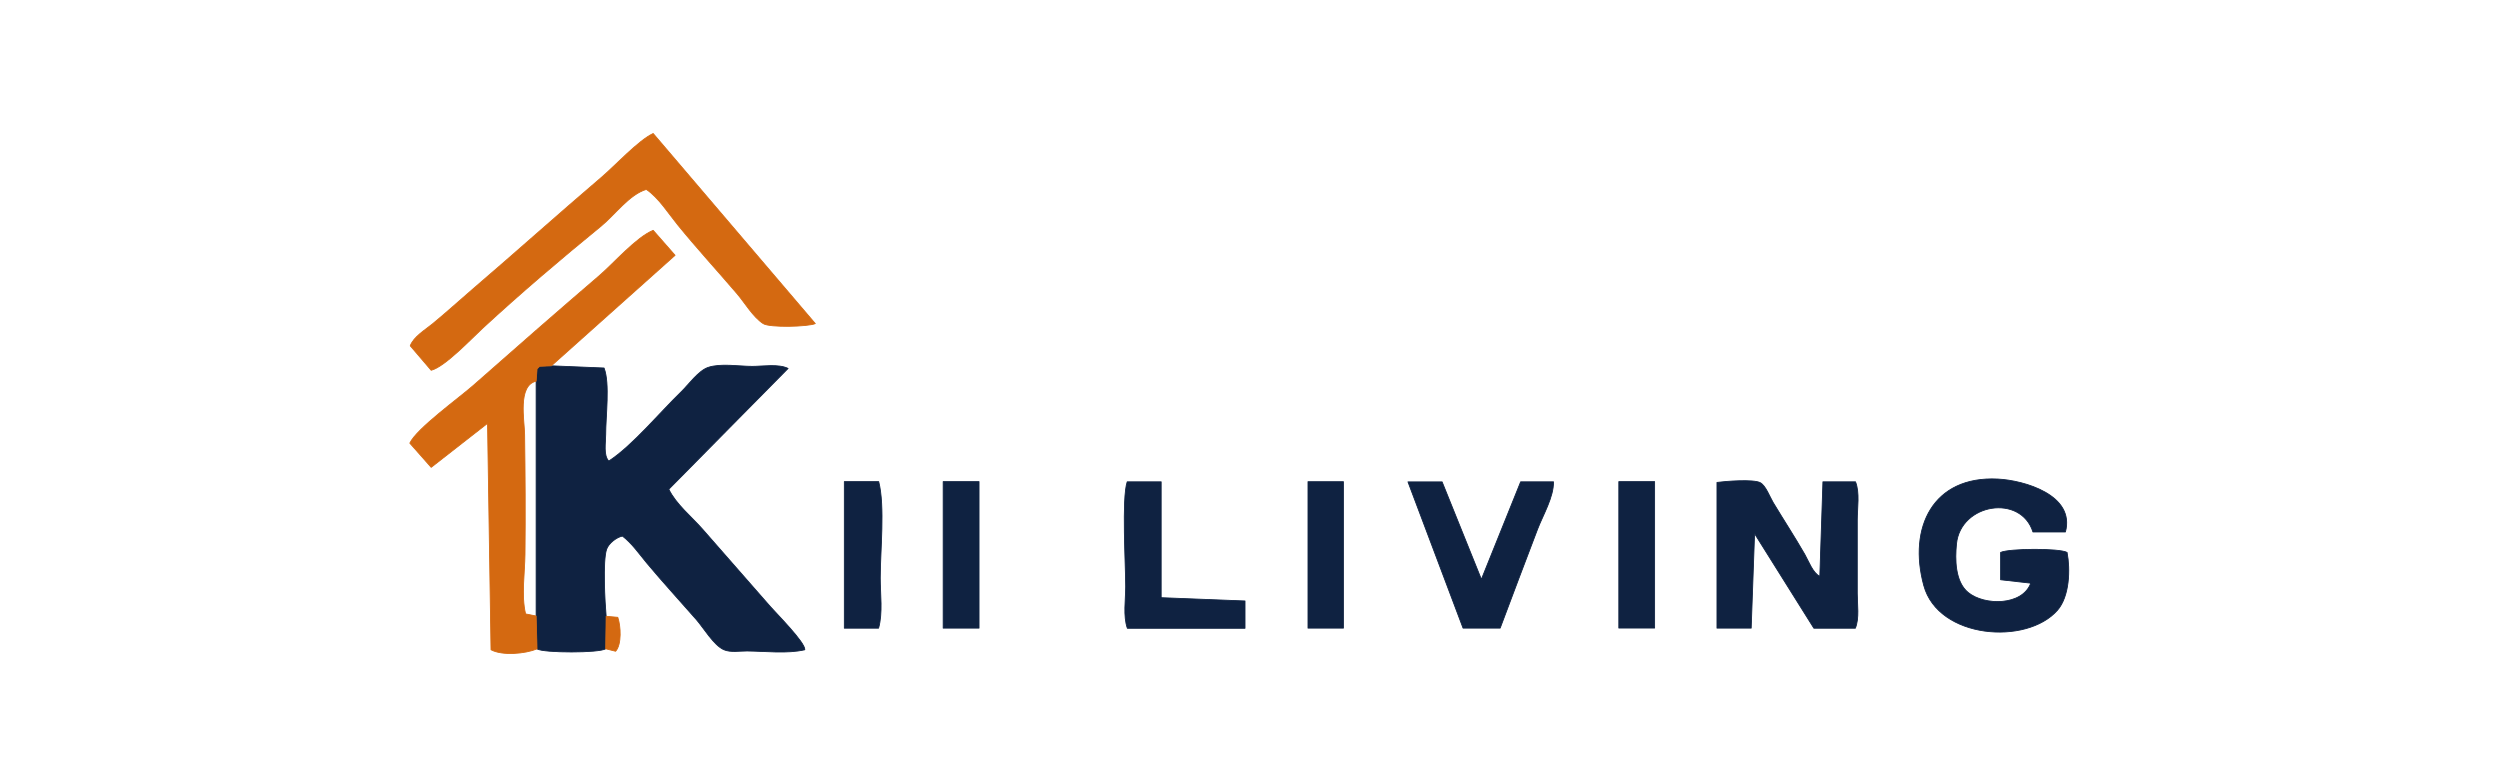
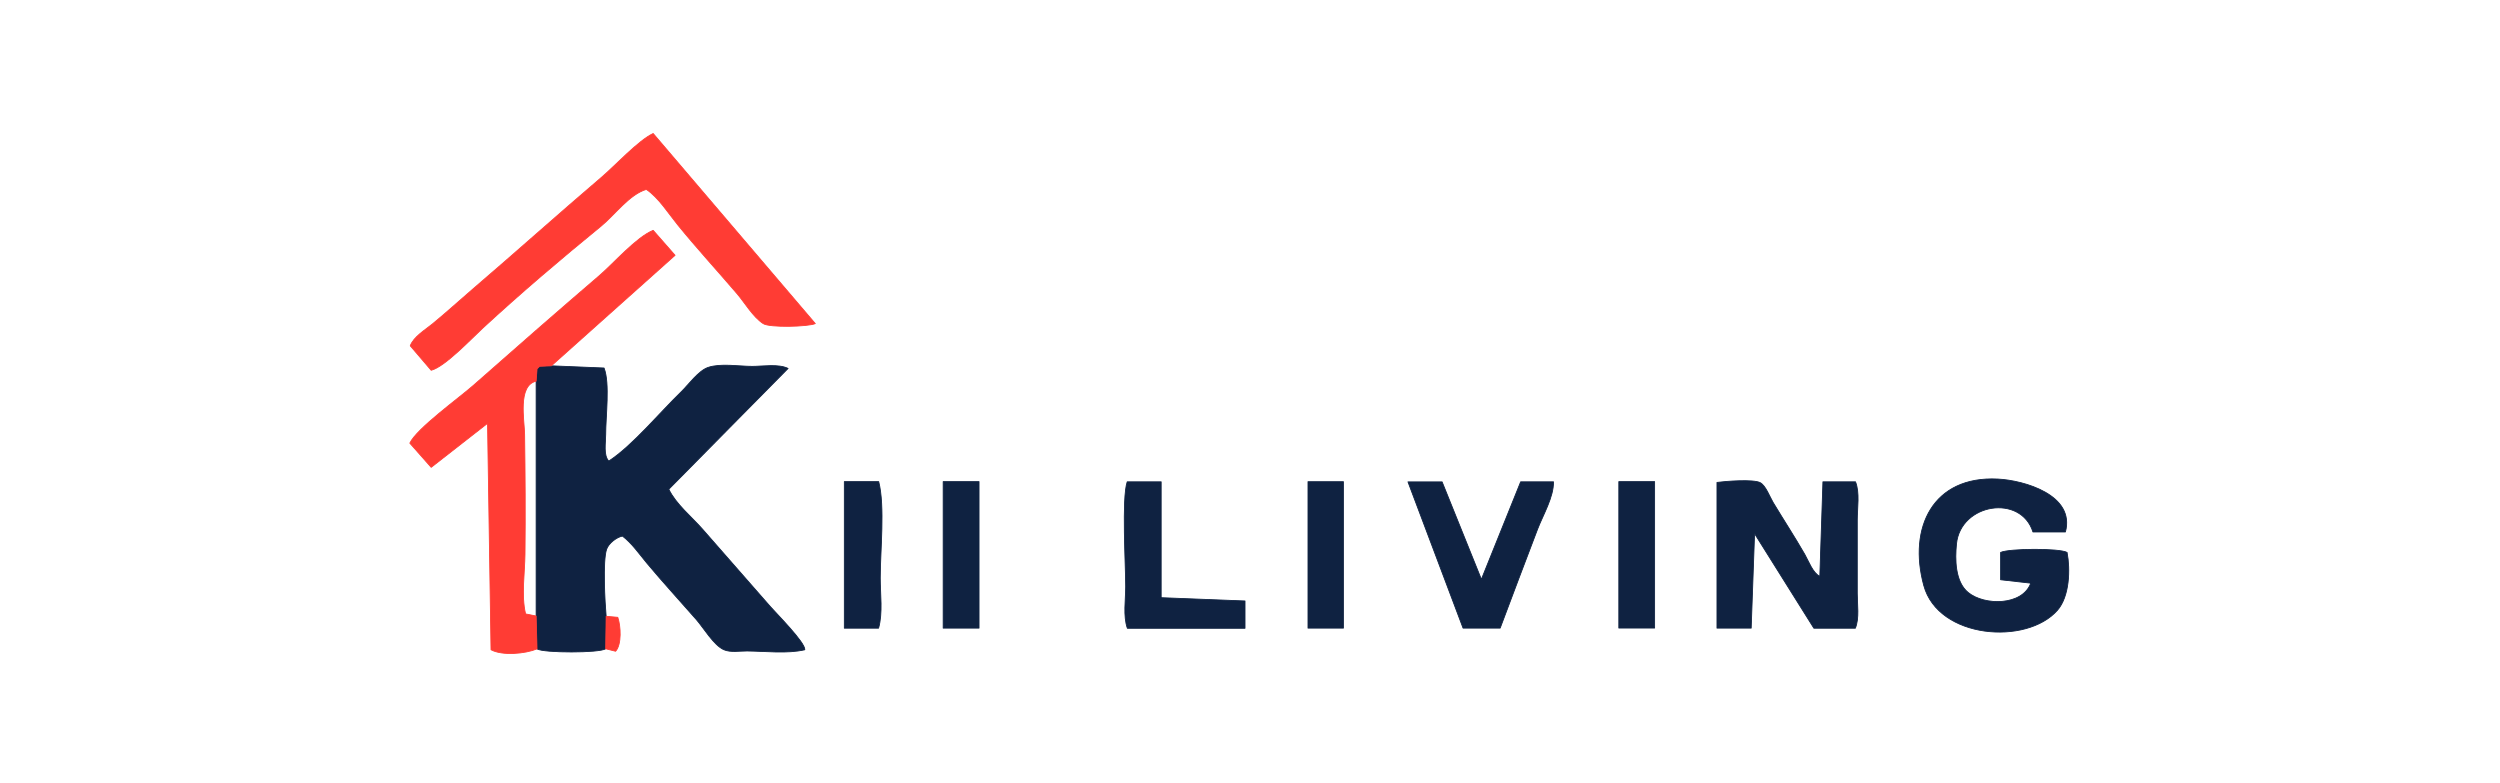
<svg xmlns="http://www.w3.org/2000/svg" viewBox="0 0 732 229" width="732" height="229">
  <path d="M161.44 107.11C166.59 107.33 171.73 107.54 176.87 107.75C178.64 112.28 177.33 122.09 177.35 127.25C177.36 129.58 176.64 133.32 178.25 135C185.15 130.53 193.29 120.67 199.46 114.71C201.59 112.64 204.49 108.55 207.33 107.58C210.99 106.33 216.39 107.27 220.25 107.27C223.38 107.27 227.95 106.49 230.75 107.88C219.11 119.67 207.47 131.46 195.83 143.25C197.9 147.59 202.58 151.38 205.75 155C212.35 162.56 218.97 170.1 225.59 177.65C227.4 179.71 235.85 188.22 235.65 190.25C230.45 191.46 224.1 190.66 218.75 190.61C216.69 190.59 213.9 191.09 211.98 190.25C209 188.97 206 183.81 203.86 181.38C199.05 175.88 194.07 170.48 189.39 164.87C187.19 162.22 184.99 159.04 182.25 156.96C180.56 157.3 178.22 159.05 177.61 160.84C176.45 164.27 177.12 176.44 177.48 180.45C177.44 183.62 177.39 186.79 177.35 189.96C175.54 191.21 159.16 191.2 157.24 190C157.15 186.79 157.07 183.58 156.98 180.37C156.98 157.45 156.98 134.53 156.98 111.61C157.07 110.41 157.16 109.2 157.25 108C157.5 107.75 157.75 107.5 158 107.25C159.15 107.2 160.3 107.16 161.44 107.11ZM604.75 155.77C601.58 155.77 598.42 155.77 595.25 155.77C591.73 144.54 574.04 147.37 572.86 159.25C572.42 163.73 572.42 170.32 576.28 173.48C581.06 177.4 592.18 177.4 594.61 170.75C591.67 170.42 588.72 170.08 585.78 169.75C585.78 167.08 585.78 164.42 585.78 161.75C588.23 160.59 603 160.5 605.24 161.75C606.21 166.75 605.96 174.62 602.43 178.67C593.41 188.99 567.54 187.04 563.28 171.44C558.65 154.48 565.96 139.31 584.94 140.26C592.62 140.64 607.7 144.94 604.75 155.77ZM257.29 141.02C259.15 148.33 257.74 161.26 257.74 169.25C257.74 173.93 258.52 179.44 257.25 183.93C253.91 183.93 250.56 183.93 247.22 183.93C247.22 169.62 247.22 155.32 247.22 141.02C250.58 141.02 253.93 141.02 257.29 141.02ZM286.66 141.02C286.66 155.32 286.66 169.62 286.66 183.92C283.16 183.92 279.66 183.92 276.16 183.92C276.16 169.62 276.16 155.32 276.16 141.02C279.66 141.02 283.16 141.02 286.66 141.02ZM339.99 141.07C339.99 152.38 339.99 163.69 339.99 175C348.18 175.32 356.36 175.64 364.54 175.96C364.54 178.62 364.54 181.29 364.54 183.96C353.06 183.96 341.57 183.96 330.09 183.96C328.82 180.38 329.6 175.55 329.6 171.75C329.6 165.4 328.42 145.89 330.04 141.07C333.35 141.07 336.67 141.07 339.99 141.07ZM393.35 141.03C393.35 155.33 393.35 169.62 393.35 183.92C389.9 183.92 386.44 183.92 382.98 183.92C382.98 169.62 382.98 155.33 382.98 141.03C386.44 141.03 389.9 141.03 393.35 141.03ZM422.25 141.09C426.08 150.6 429.92 160.11 433.75 169.62C437.58 160.1 441.42 150.58 445.25 141.07C448.45 141.07 451.66 141.07 454.86 141.07C454.96 145.5 451.81 150.77 450.21 154.93C446.5 164.56 442.9 174.26 439.25 183.91C435.63 183.91 432 183.91 428.38 183.91C423 169.64 417.63 155.36 412.25 141.09C415.58 141.09 418.92 141.09 422.25 141.09ZM484.47 141.02C484.47 155.31 484.47 169.6 484.47 183.89C480.98 183.89 477.48 183.89 473.99 183.89C473.99 169.6 473.99 155.31 473.99 141.02C477.48 141.02 480.98 141.02 484.47 141.02ZM532.84 168.75C533.14 159.52 533.45 150.3 533.75 141.07C536.93 141.07 540.11 141.07 543.29 141.07C544.58 144.24 543.81 148.81 543.81 152.25C543.81 159.42 543.81 166.58 543.81 173.75C543.81 176.97 544.46 180.96 543.25 183.94C539.2 183.94 535.15 183.94 531.1 183.94C525.31 174.71 519.53 165.48 513.74 156.25C513.41 165.47 513.08 174.7 512.75 183.92C509.41 183.92 506.07 183.92 502.73 183.92C502.73 169.7 502.73 155.47 502.73 141.25C505.14 140.92 513.46 140.26 515.42 141.34C517.02 142.21 518.24 145.56 519.16 147.1C522.22 152.19 525.49 157.18 528.44 162.32C529.54 164.23 530.8 167.78 532.84 168.75Z" fill="#0f2241" fill-rule="evenodd" stroke="#0f2241" stroke-width="0.25" stroke-linejoin="round" />
-   <path d="M191.25 39.09C207.07 57.64 222.9 76.2 238.72 94.75C236.65 95.66 225.35 95.97 223.48 94.76C220.49 92.83 218.08 88.65 215.78 85.96C210.04 79.25 204 72.68 198.43 65.83C195.69 62.47 192.85 57.89 189.25 55.46C184.29 56.91 179.94 63 175.98 66.23C164.23 75.81 152.49 85.8 141.35 96.08C138.04 99.14 130.24 107.41 126.25 108.42C124.21 106.03 122.16 103.64 120.12 101.25C121.1 98.61 124.47 96.61 126.62 94.85C130.63 91.57 134.47 88.04 138.41 84.67C151.07 73.83 163.47 62.71 176.14 51.9C180.08 48.54 186.98 41.07 191.25 39.09ZM161.44 107.11C160.3 107.16 159.15 107.2 158 107.25C157.75 107.5 157.5 107.75 157.25 108C157.16 109.2 157.07 110.41 156.98 111.61C151.51 112.87 153.56 123.07 153.61 127.25C153.77 138.89 153.85 150.61 153.72 162.25C153.66 167.76 152.6 174.39 153.89 179.75C154.92 179.96 155.95 180.16 156.98 180.37C157.07 183.58 157.15 186.79 157.24 190C153.83 191.42 147.06 192.04 143.77 190.25C143.43 168.15 143.09 146.06 142.75 123.96C137.25 128.25 131.75 132.55 126.25 136.84C124.16 134.48 122.08 132.11 119.99 129.75C122.03 125.45 134.42 116.54 138.61 112.84C150.83 102.05 163.1 91.34 175.47 80.72C179.78 77.02 186.26 69.5 191.25 67.44C193.39 69.88 195.53 72.31 197.66 74.75C185.59 85.54 173.52 96.33 161.44 107.11ZM177.48 180.45C178.62 180.55 179.75 180.65 180.89 180.75C181.76 183.24 182.08 188.72 180.25 190.69C179.28 190.45 178.32 190.2 177.35 189.96C177.39 186.79 177.44 183.62 177.48 180.45Z" fill="#d46911" fill-rule="evenodd" stroke="#d46911" stroke-width="0.25" stroke-linejoin="round" />
+   <path d="M191.25 39.09C207.07 57.64 222.9 76.2 238.72 94.75C236.65 95.66 225.35 95.97 223.48 94.76C220.49 92.83 218.08 88.65 215.78 85.96C210.04 79.25 204 72.68 198.43 65.83C195.69 62.47 192.85 57.89 189.25 55.46C184.29 56.91 179.94 63 175.98 66.23C164.23 75.81 152.49 85.8 141.35 96.08C138.04 99.14 130.24 107.41 126.25 108.42C124.21 106.03 122.16 103.64 120.12 101.25C121.1 98.61 124.47 96.61 126.62 94.85C130.63 91.57 134.47 88.04 138.41 84.67C151.07 73.83 163.47 62.71 176.14 51.9C180.08 48.54 186.98 41.07 191.25 39.09ZM161.44 107.11C160.3 107.16 159.15 107.2 158 107.25C157.75 107.5 157.5 107.75 157.25 108C157.16 109.2 157.07 110.41 156.98 111.61C151.51 112.87 153.56 123.07 153.61 127.25C153.77 138.89 153.85 150.61 153.72 162.25C153.66 167.76 152.6 174.39 153.89 179.75C154.92 179.96 155.95 180.16 156.98 180.37C157.07 183.58 157.15 186.79 157.24 190C153.83 191.42 147.06 192.04 143.77 190.25C143.43 168.15 143.09 146.06 142.75 123.96C137.25 128.25 131.75 132.55 126.25 136.84C124.16 134.48 122.08 132.11 119.99 129.75C122.03 125.45 134.42 116.54 138.61 112.84C150.83 102.05 163.1 91.34 175.47 80.72C179.78 77.02 186.26 69.5 191.25 67.44C193.39 69.88 195.53 72.31 197.66 74.75C185.59 85.54 173.52 96.33 161.44 107.11ZM177.48 180.45C178.62 180.55 179.75 180.65 180.89 180.75C181.76 183.24 182.08 188.72 180.25 190.69C179.28 190.45 178.32 190.2 177.35 189.96C177.39 186.79 177.44 183.62 177.48 180.45Z" fill="#ff3c34" fill-rule="evenodd" stroke="#ff3c34" stroke-width="0.25" stroke-linejoin="round" />
</svg>
